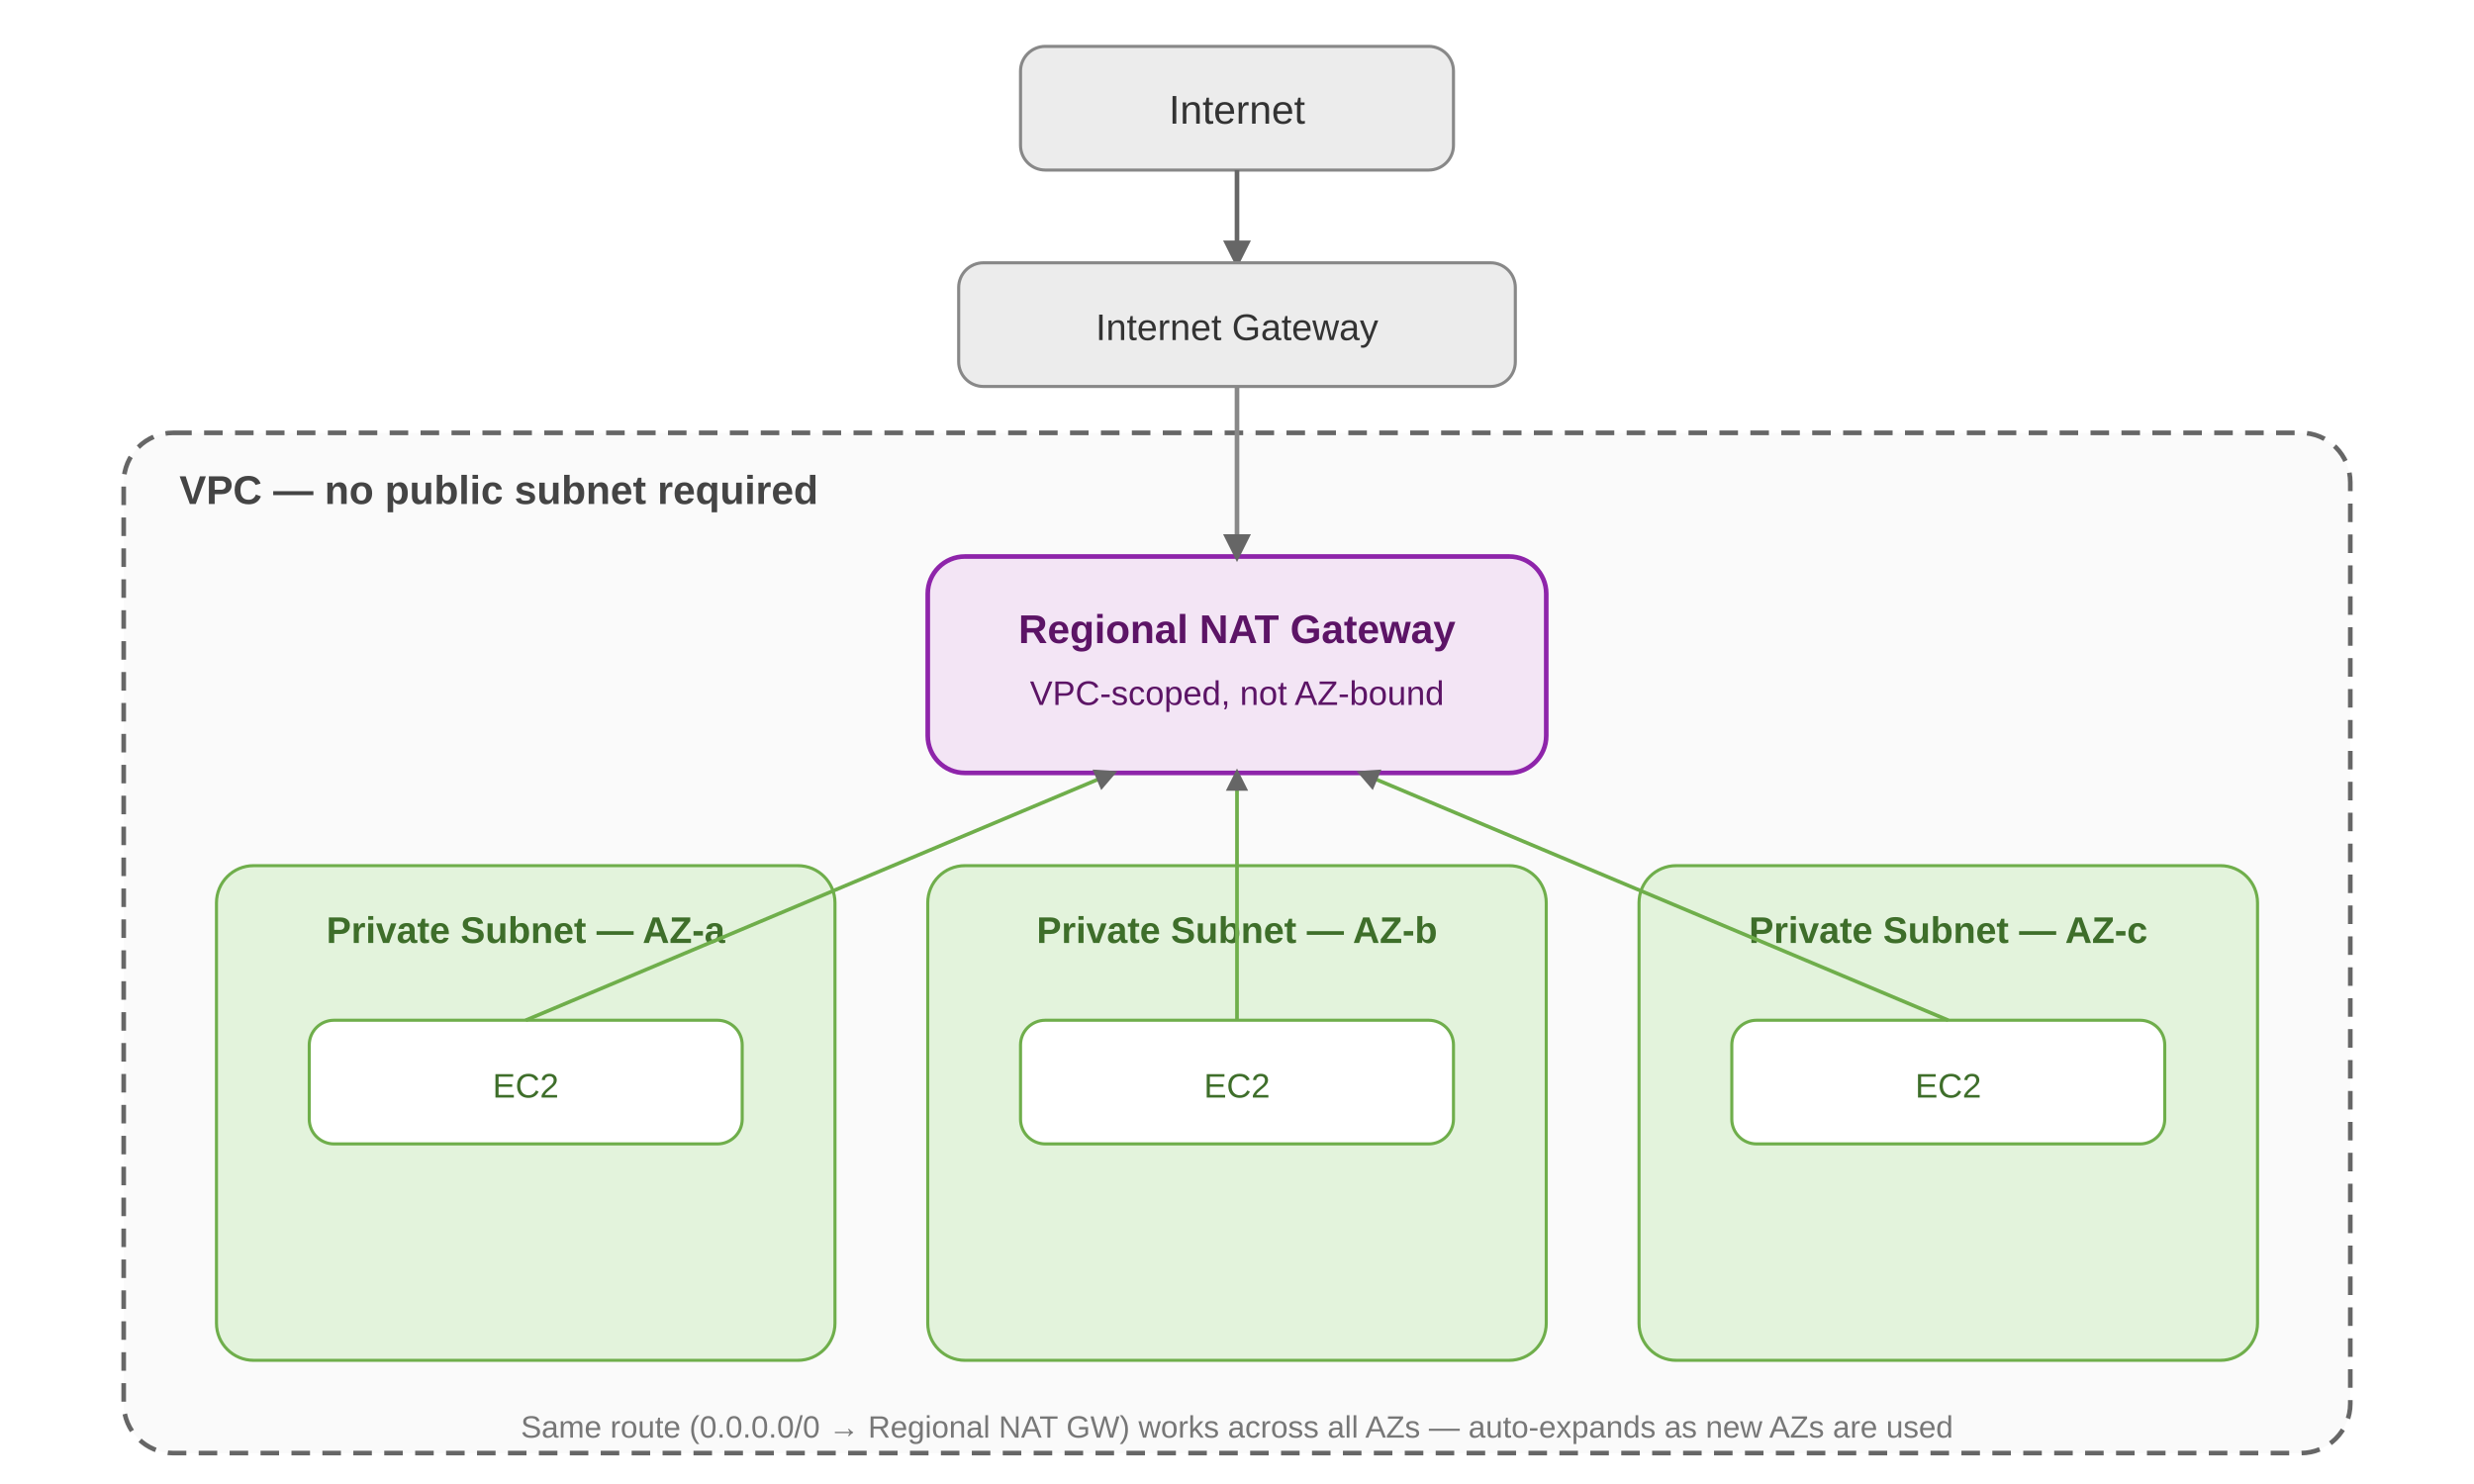
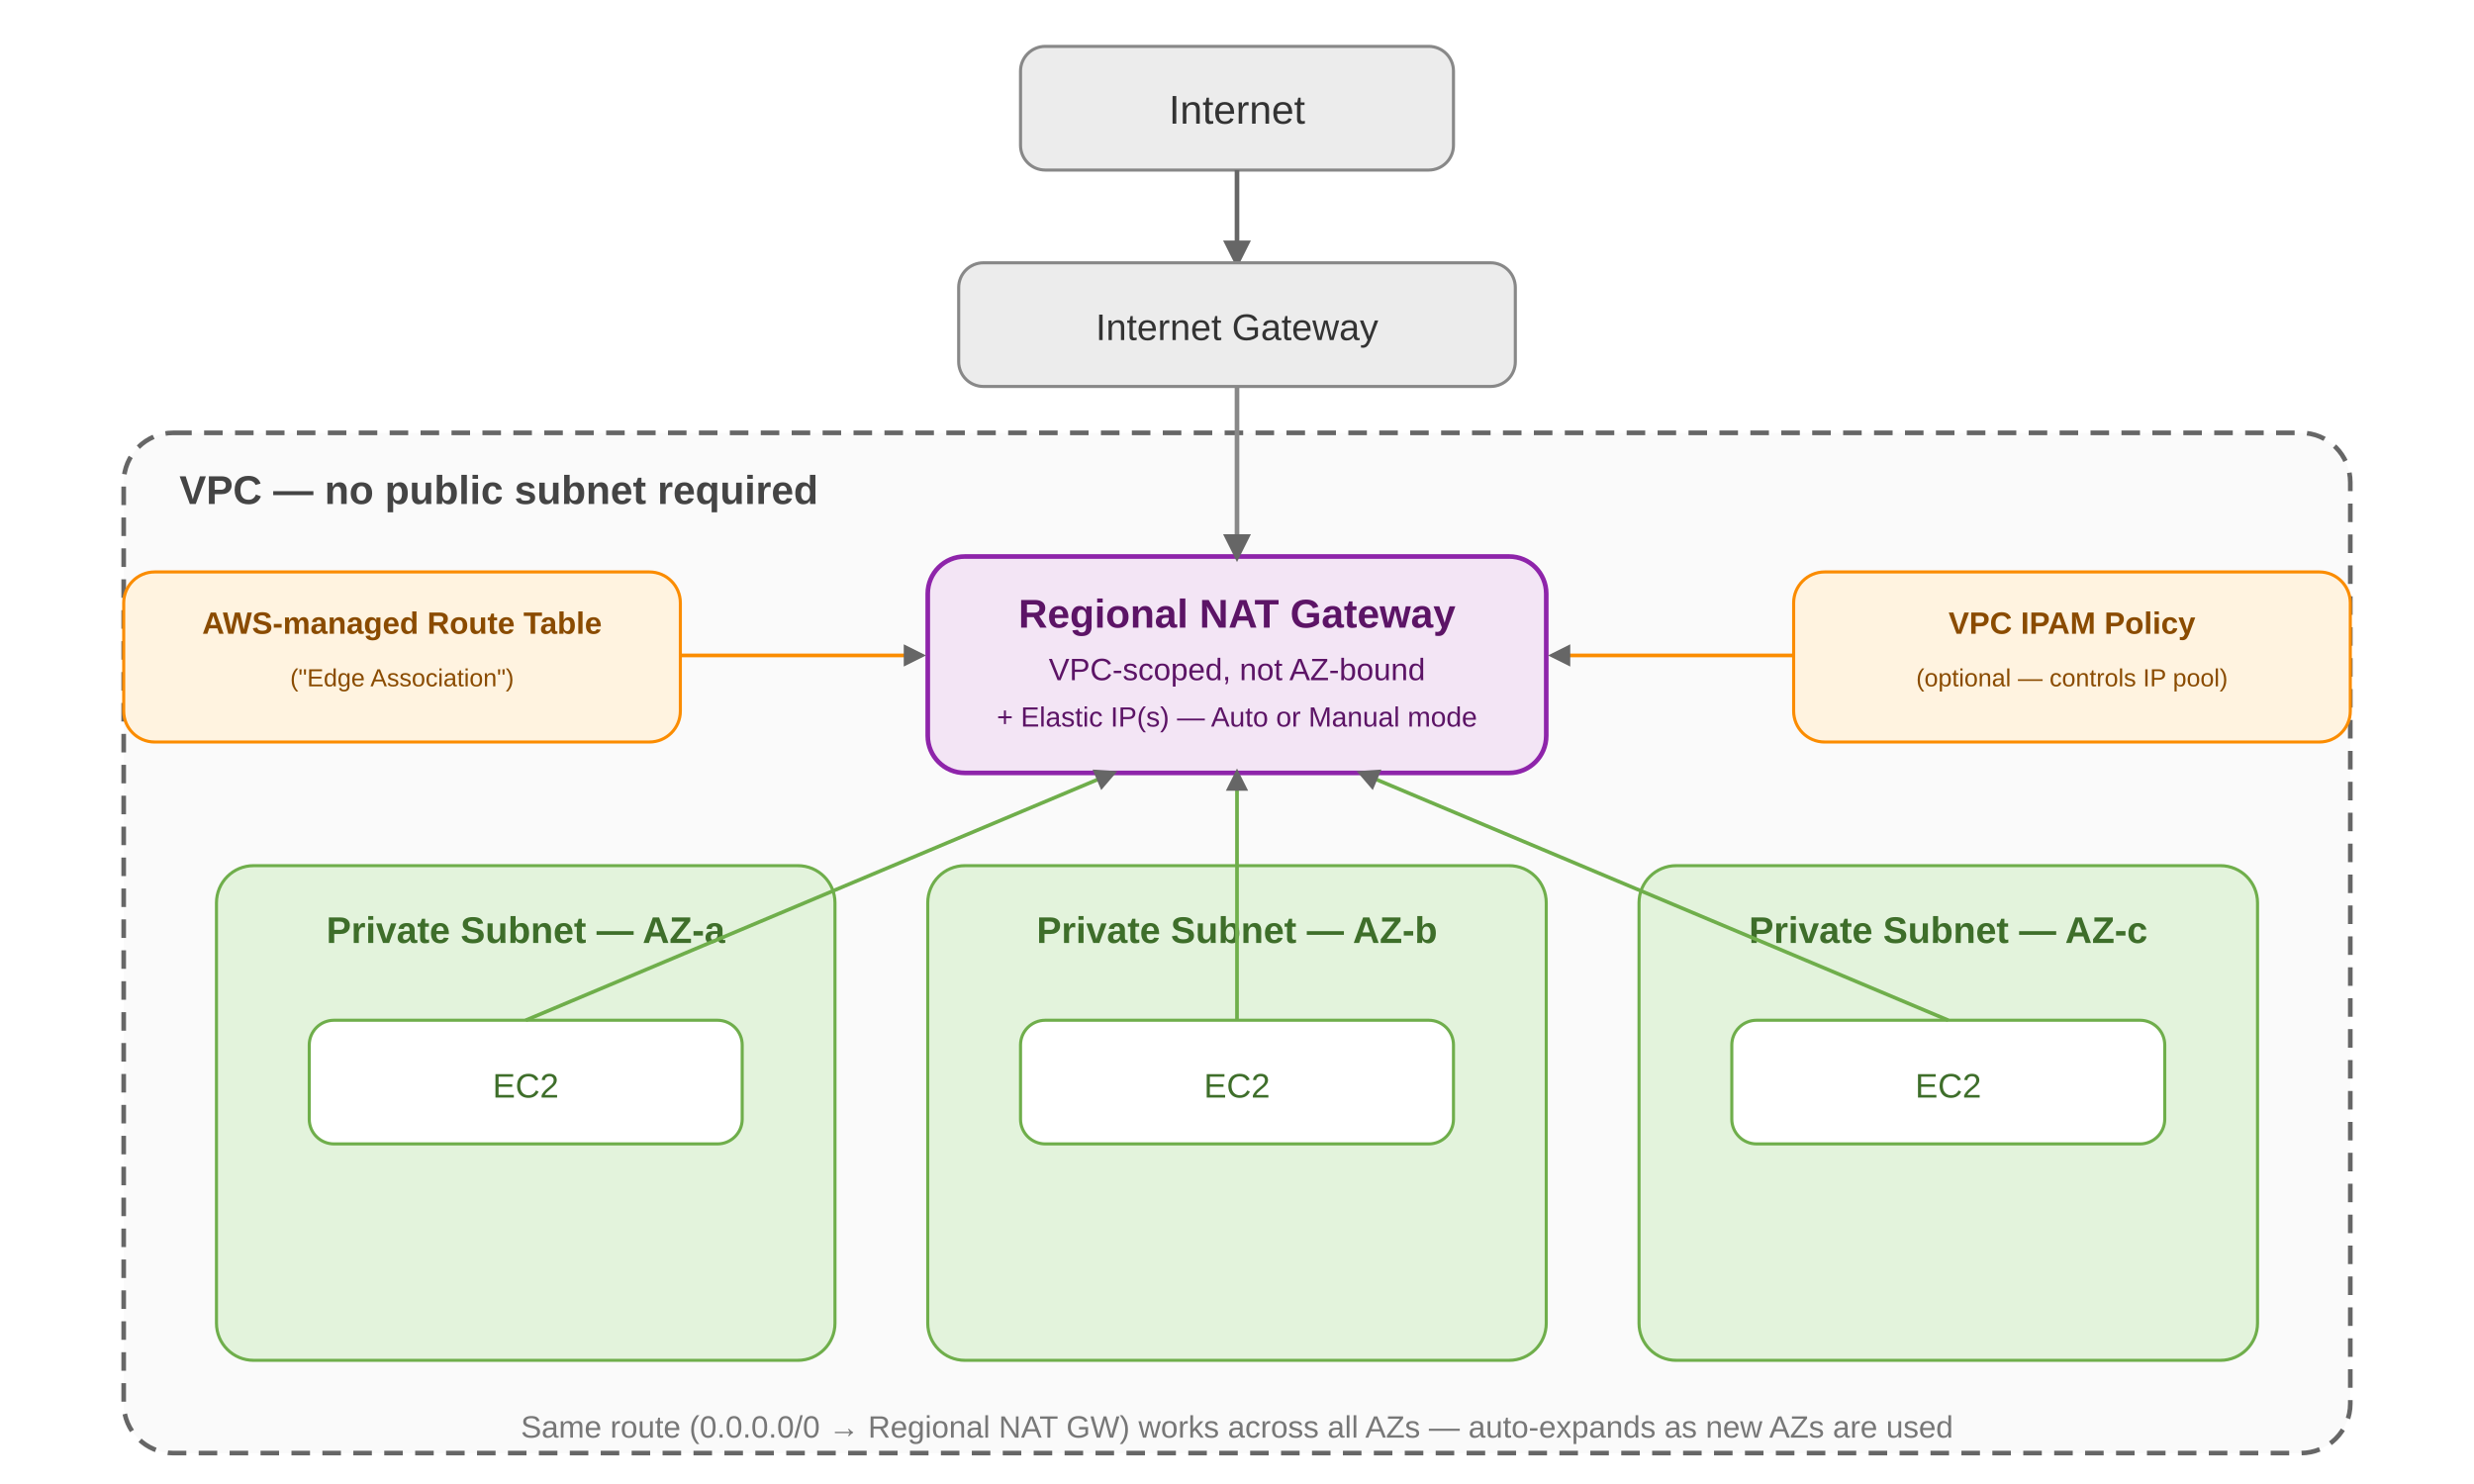
<svg xmlns="http://www.w3.org/2000/svg" width="800" height="480" viewBox="0 0 800 480" font-family="Arial, Helvetica, sans-serif">
  <rect width="800" height="480" fill="#ffffff" />
  <rect x="330" y="15" width="140" height="40" rx="8" fill="#ECECEC" stroke="#888888" stroke-width="1" />
  <text x="400" y="40" text-anchor="middle" font-size="13" fill="#333333">Internet</text>
  <line x1="400" y1="55" x2="400" y2="85" stroke="#666666" stroke-width="1.5" marker-end="url(#arrow)" />
  <rect x="310" y="85" width="180" height="40" rx="8" fill="#ECECEC" stroke="#888888" stroke-width="1" />
  <text x="400" y="110" text-anchor="middle" font-size="12" fill="#333333">Internet Gateway</text>
  <rect x="40" y="140" width="720" height="330" rx="16" fill="#FAFAFA" stroke="#666666" stroke-width="1.5" stroke-dasharray="6,4" />
  <text x="58" y="163" font-size="13" fill="#444444" font-weight="bold">VPC — no public subnet required</text>
  <rect x="300" y="180" width="200" height="70" rx="12" fill="#F3E5F5" stroke="#8E24AA" stroke-width="1.5" />
-   <text x="400" y="208" text-anchor="middle" font-size="13" fill="#5C1466" font-weight="bold">Regional NAT Gateway</text>
-   <text x="400" y="228" text-anchor="middle" font-size="11" fill="#5C1466">VPC-scoped, not AZ-bound</text>
+   <text x="400" y="203" text-anchor="middle" font-size="13" fill="#5C1466" font-weight="bold">Regional NAT Gateway</text>
+   <text x="400" y="220" text-anchor="middle" font-size="10" fill="#5C1466">VPC-scoped, not AZ-bound</text>
+   <text x="400" y="235" text-anchor="middle" font-size="9" fill="#5C1466">+ Elastic IP(s) — Auto or Manual mode</text>
+   <rect x="40" y="185" width="180" height="55" rx="10" fill="#FFF3E0" stroke="#FB8C00" stroke-width="1" />
+   <text x="130" y="205" text-anchor="middle" font-size="10" fill="#8A4B00" font-weight="bold">AWS-managed Route Table</text>
+   <text x="130" y="222" text-anchor="middle" font-size="8" fill="#8A4B00">("Edge Association")</text>
+   <line x1="220" y1="212" x2="298" y2="212" stroke="#FB8C00" stroke-width="1.2" marker-end="url(#arrow)" />
+   <rect x="580" y="185" width="180" height="55" rx="10" fill="#FFF3E0" stroke="#FB8C00" stroke-width="1" />
+   <text x="670" y="205" text-anchor="middle" font-size="10" fill="#8A4B00" font-weight="bold">VPC IPAM Policy</text>
+   <text x="670" y="222" text-anchor="middle" font-size="8" fill="#8A4B00">(optional — controls IP pool)</text>
+   <line x1="580" y1="212" x2="502" y2="212" stroke="#FB8C00" stroke-width="1.2" marker-end="url(#arrow)" />
  <line x1="400" y1="125" x2="400" y2="180" stroke="#888888" stroke-width="1.5" marker-end="url(#arrow)" />
  <rect x="70" y="280" width="200" height="160" rx="12" fill="#E3F3DC" stroke="#6FAE4B" stroke-width="1" />
  <text x="170" y="305" text-anchor="middle" font-size="12" fill="#3E6E2A" font-weight="bold">Private Subnet — AZ-a</text>
  <rect x="100" y="330" width="140" height="40" rx="8" fill="#ffffff" stroke="#6FAE4B" stroke-width="1" />
  <text x="170" y="355" text-anchor="middle" font-size="11" fill="#3E6E2A">EC2</text>
  <rect x="300" y="280" width="200" height="160" rx="12" fill="#E3F3DC" stroke="#6FAE4B" stroke-width="1" />
  <text x="400" y="305" text-anchor="middle" font-size="12" fill="#3E6E2A" font-weight="bold">Private Subnet — AZ-b</text>
  <rect x="330" y="330" width="140" height="40" rx="8" fill="#ffffff" stroke="#6FAE4B" stroke-width="1" />
  <text x="400" y="355" text-anchor="middle" font-size="11" fill="#3E6E2A">EC2</text>
  <rect x="530" y="280" width="200" height="160" rx="12" fill="#E3F3DC" stroke="#6FAE4B" stroke-width="1" />
  <text x="630" y="305" text-anchor="middle" font-size="12" fill="#3E6E2A" font-weight="bold">Private Subnet — AZ-c</text>
  <rect x="560" y="330" width="140" height="40" rx="8" fill="#ffffff" stroke="#6FAE4B" stroke-width="1" />
  <text x="630" y="355" text-anchor="middle" font-size="11" fill="#3E6E2A">EC2</text>
  <line x1="170" y1="330" x2="360" y2="250" stroke="#6FAE4B" stroke-width="1.2" marker-end="url(#arrow)" />
  <line x1="400" y1="330" x2="400" y2="250" stroke="#6FAE4B" stroke-width="1.2" marker-end="url(#arrow)" />
  <line x1="630" y1="330" x2="440" y2="250" stroke="#6FAE4B" stroke-width="1.2" marker-end="url(#arrow)" />
  <text x="400" y="465" text-anchor="middle" font-size="10" fill="#777777">Same route (0.0.0.0/0 → Regional NAT GW) works across all AZs — auto-expands as new AZs are used</text>
  <defs>
    <marker id="arrow" viewBox="0 0 10 10" refX="8" refY="5" markerWidth="6" markerHeight="6" orient="auto-start-reverse">
      <path d="M0,0 L10,5 L0,10 Z" fill="#666666" />
    </marker>
  </defs>
</svg>
